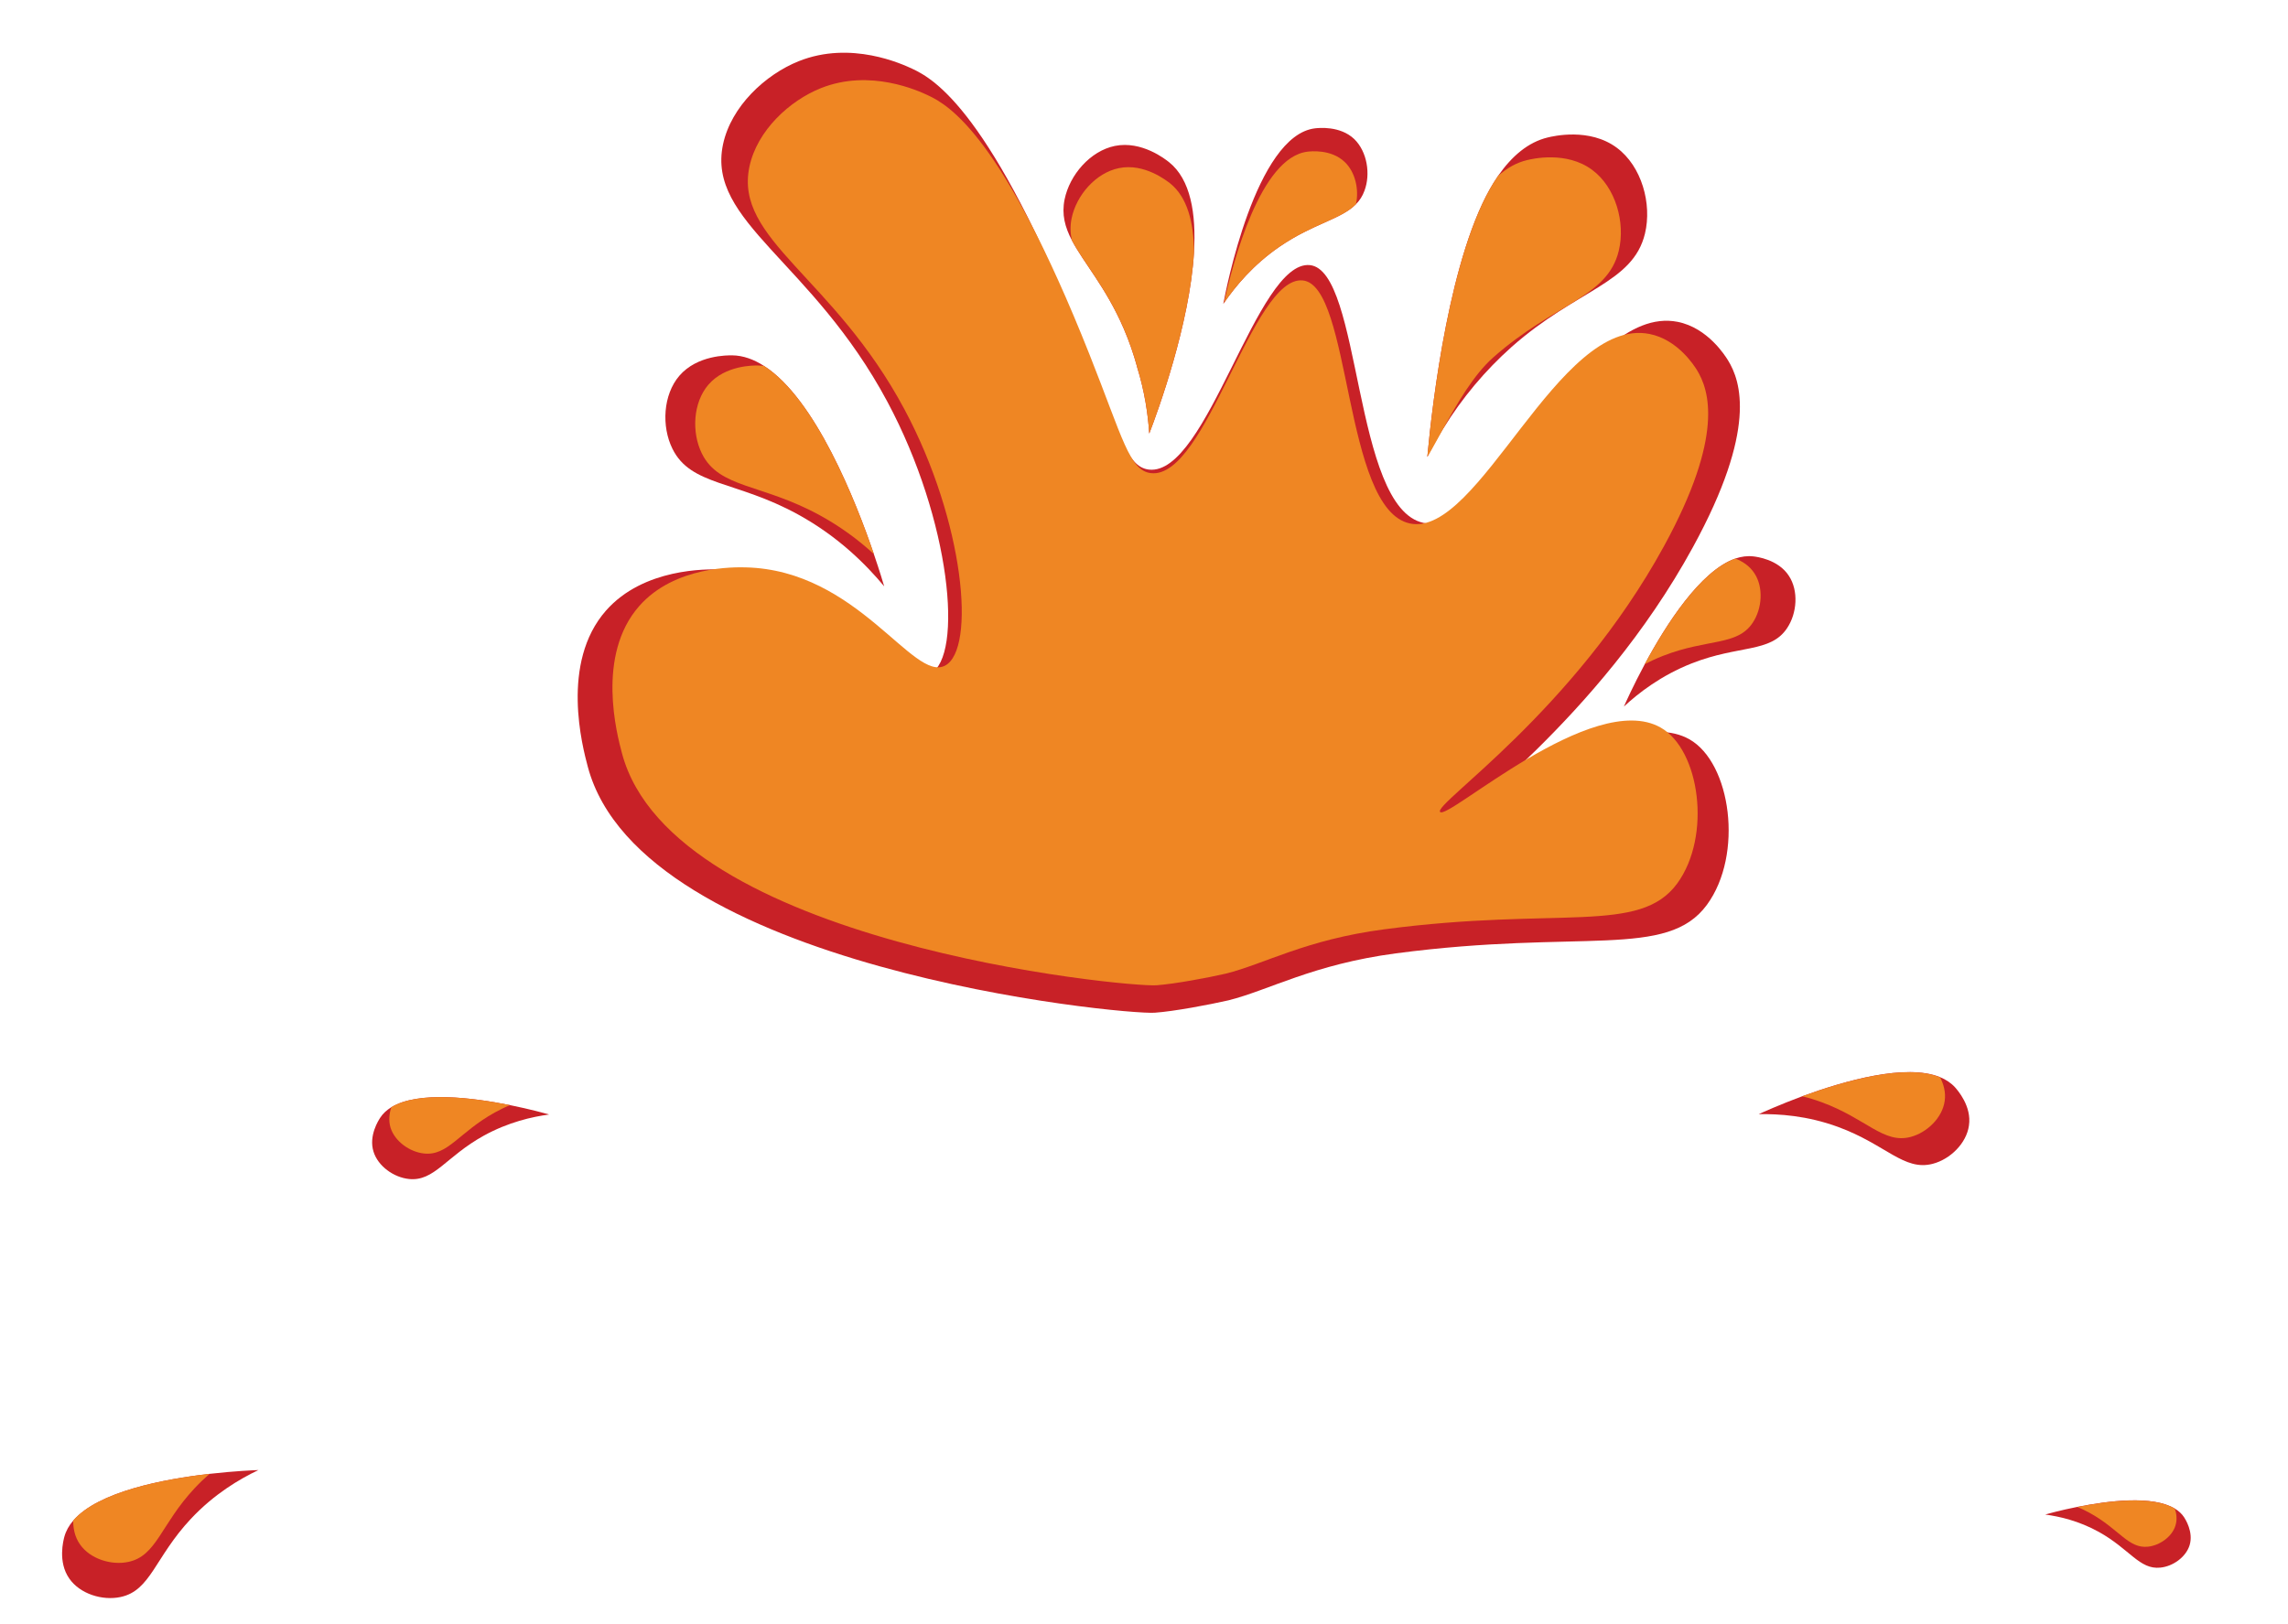
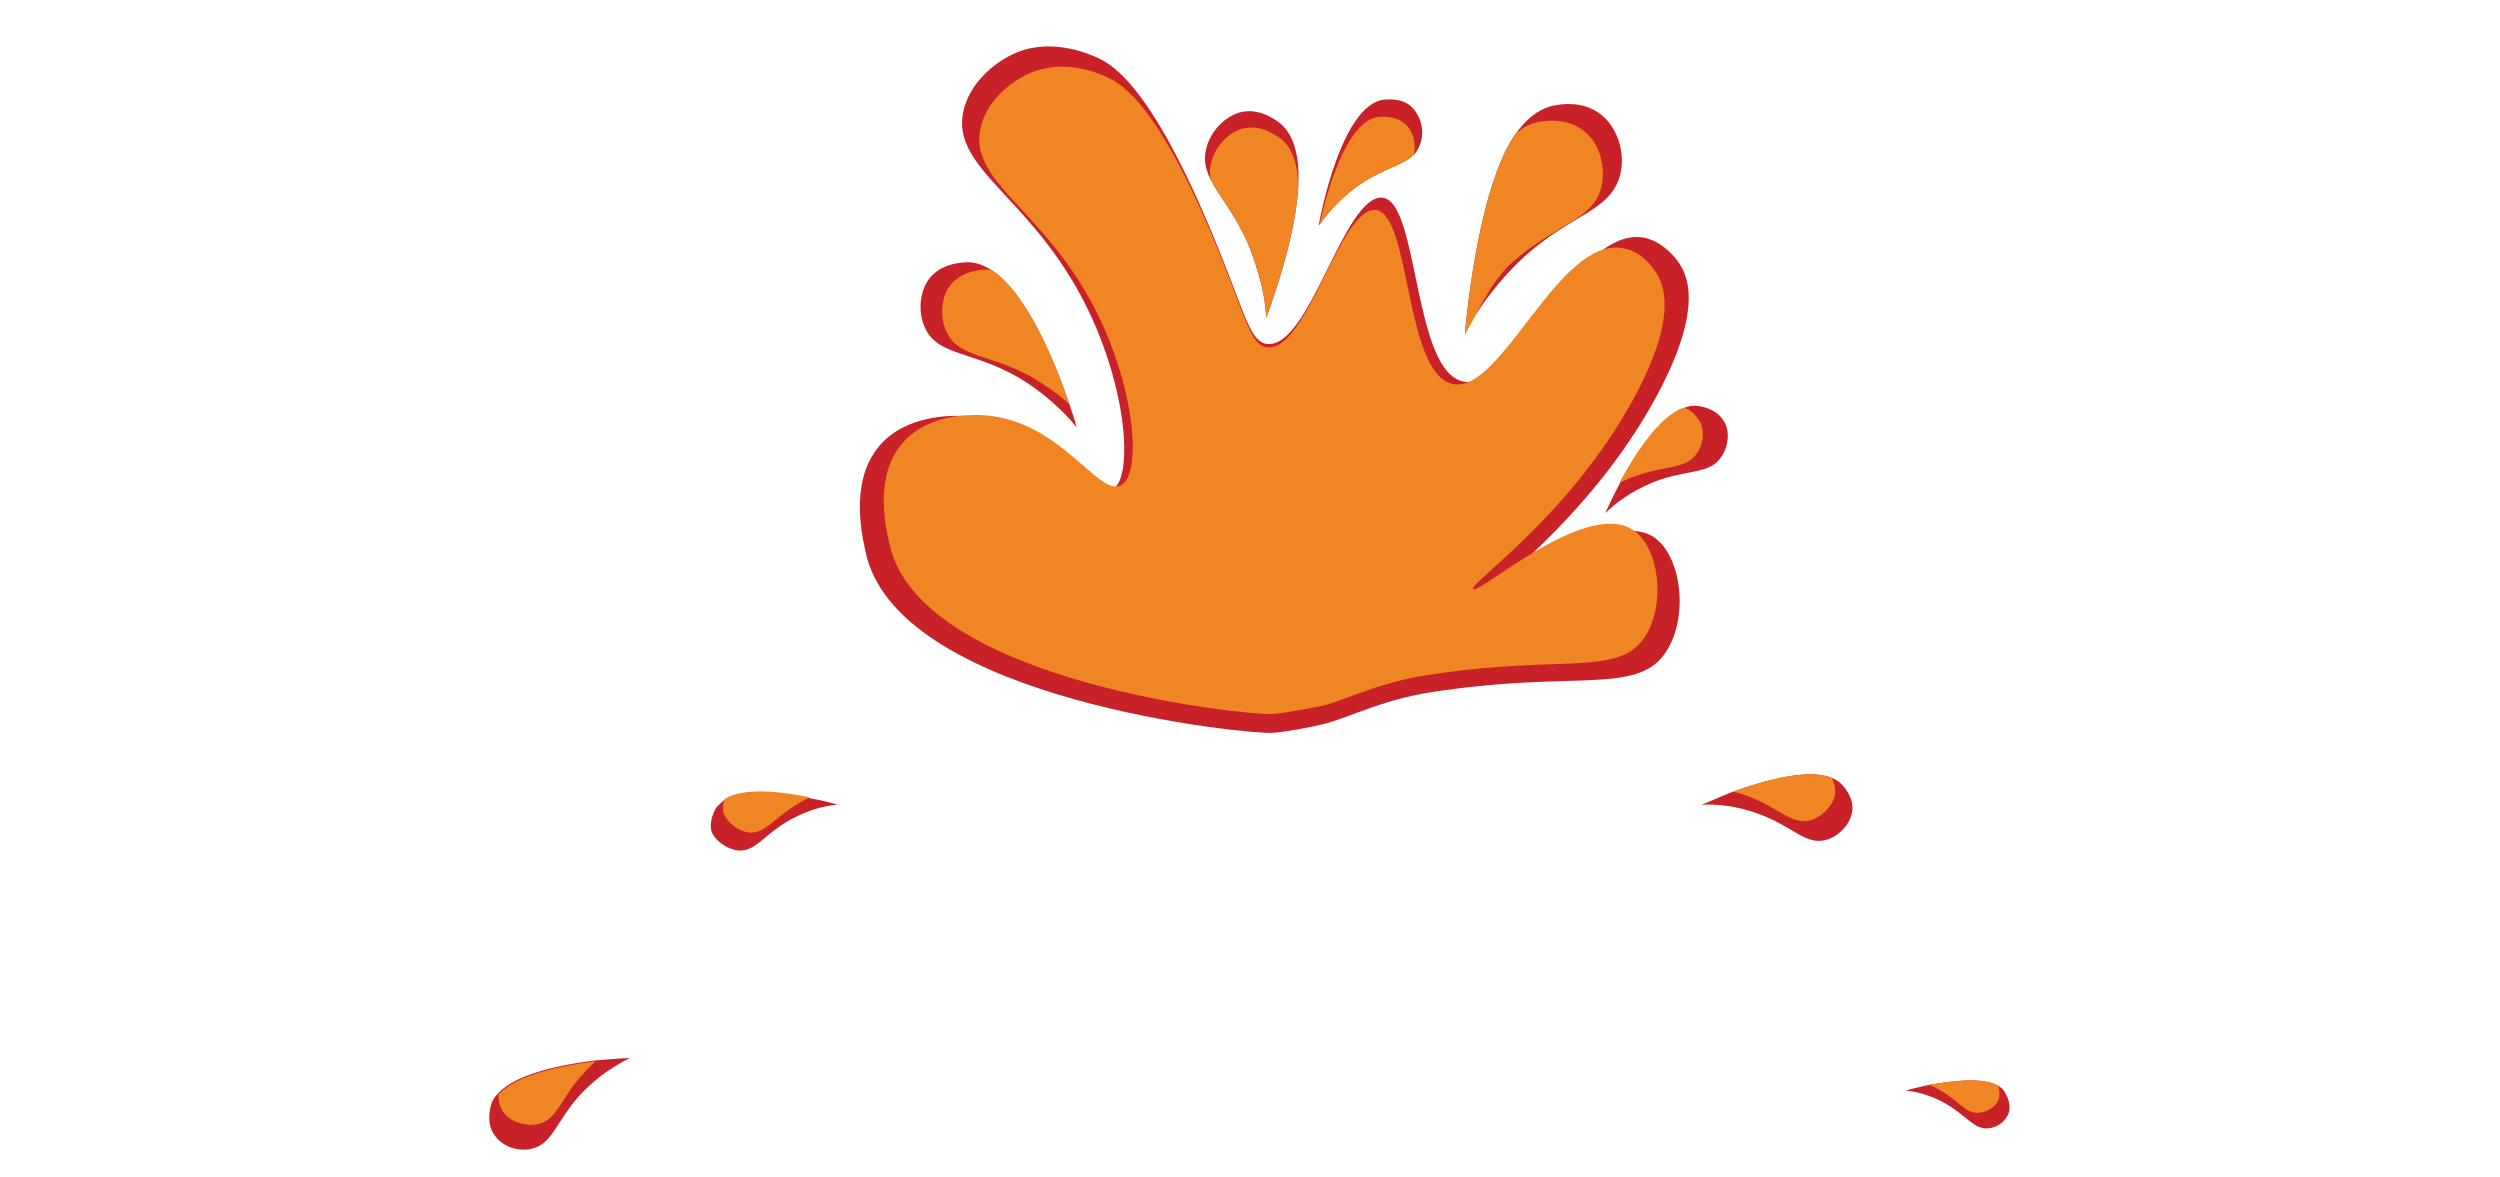
- <svg xmlns="http://www.w3.org/2000/svg" xml:space="preserve" id="Layer_1" x="0" y="0" style="enable-background:new 0 0 200 142" version="1.1" viewBox="0 0 200 142">
-   <style>.st0{fill:#c82127}.st1{fill:#ef8623}</style>
-   <path d="M149.21 79.11c3.21-4.39 2.11-12.41-1.54-14.47-6.28-3.54-19.81 8.69-20.43 7.83-.58-.79 12.38-9.32 20.75-24.64 5.62-10.28 4.19-14.5 3.05-16.34-.22-.35-1.75-2.83-4.4-3.35-8.43-1.65-15.82 18.94-22.21 17.58-6.21-1.32-5.37-22.11-9.94-22.54-4.66-.44-8.93 18.46-14.06 17.88-2-.23-2.63-3.25-5.71-11.02C86.66 9.74 81.66 6.91 79.76 6.02c-.88-.41-5.37-2.5-9.94-.67-2.9 1.16-5.91 3.93-6.62 7.28-1.43 6.77 7.78 10.18 14.37 22.5 5.57 10.41 6.65 22.25 3.76 23.77-2.97 1.55-8.09-8.87-18.48-9.11-.99-.02-6.58-.15-9.88 3.6-4.01 4.56-2.05 11.92-1.59 13.65 4.69 17.64 46.77 21.71 49.56 21.51 1.7-.12 4.76-.7 6.43-1.08 3.54-.88 7.4-3.15 14.65-4.11 16.19-2.14 23.69.53 27.19-4.25z" class="st0" />
-   <path d="M77.29 51.27c-1.56-1.88-4-4.35-7.54-6.29-5.43-2.98-9.36-2.48-10.97-5.74-.97-1.96-.82-4.72.6-6.38 1.57-1.83 4.23-1.79 4.61-1.79.97.01 1.9.35 2.8.93 4.48 2.88 8.01 11.79 9.6 16.46.5 1.46.81 2.5.9 2.81zM104.37 22.03v.03c-.37 6.28-3.16 13.9-3.91 15.85-.11-1.64-.39-3.65-1.07-5.84v-.02c-.3-1.08-.68-2.21-1.18-3.36-1.55-3.58-3.48-5.7-4.51-7.67-.61-1.16-.91-2.27-.64-3.59.44-2.14 2.24-4.23 4.39-4.67 2.36-.48 4.44 1.18 4.74 1.42 1.88 1.5 2.38 4.48 2.18 7.85zM156.21 54.93c-1.45 2.17-4.19 1.45-8.32 3.07-2.69 1.06-4.66 2.59-5.94 3.78.14-.32.81-1.82 1.82-3.7 1.85-3.45 4.87-8.18 7.92-9.24.52-.18 1.05-.25 1.57-.19.27.03 2.17.25 3.11 1.7.86 1.3.72 3.27-.16 4.58zM119.27 16.68c-.17.47-.42.85-.73 1.16-1.3 1.34-3.72 1.69-6.68 3.72-2.33 1.6-3.87 3.48-4.86 4.92-.03.03-.05.07-.07.1.2-1.07 2.82-14.76 8.03-15.36.27-.03 2.17-.25 3.42.94 1.13 1.1 1.44 3.06.89 4.52zM143.79 20.43c-1.06 4.36-5.92 4.83-11.65 9.9a31.963 31.963 0 0 0-5.96 7.11s0 .01-.01.01c-.55.89-1.02 1.73-1.4 2.5v-.05c.44-4.74 1.97-17.77 5.8-23.94.13-.2.25-.39.38-.58 1.2-1.73 2.63-2.95 4.34-3.36.46-.11 3.65-.88 6.04.9 2.17 1.61 3.09 4.89 2.46 7.51z" class="st0" />
-   <path d="M146.61 77.25c3.02-4.14 1.99-11.7-1.46-13.64-5.92-3.34-18.67 8.19-19.27 7.38-.54-.74 11.67-8.79 19.57-23.23 5.3-9.69 3.95-13.67 2.88-15.41-.21-.33-1.65-2.66-4.15-3.15-7.95-1.56-14.91 17.86-20.94 16.57-5.86-1.25-5.07-20.84-9.37-21.25-4.4-.42-8.42 17.41-13.26 16.85-1.88-.21-2.47-3.06-5.38-10.39-7.59-19.13-12.31-21.8-14.1-22.64-.83-.39-5.06-2.36-9.38-.63-2.73 1.09-5.57 3.7-6.24 6.86-1.35 6.38 7.33 9.59 13.55 21.22 5.25 9.81 6.27 20.98 3.55 22.41-2.8 1.47-7.62-8.36-17.43-8.59-.94-.02-6.2-.15-9.31 3.39-3.78 4.3-1.94 11.23-1.5 12.87 4.42 16.63 44.1 20.47 46.73 20.28 1.61-.12 4.49-.66 6.06-1.02 3.34-.83 6.98-2.97 13.82-3.87 15.26-2.02 22.33.49 25.63-4.01z" class="st1" />
-   <path d="M76.39 48.45a23.91 23.91 0 0 0-4.7-3.38c-5.12-2.81-8.82-2.34-10.34-5.42-.91-1.85-.77-4.45.57-6.01 1.48-1.72 3.98-1.69 4.35-1.68.18 0 .35.02.52.04 4.49 2.88 8.01 11.79 9.6 16.45zM104.37 22.03v.03c-.37 6.28-3.16 13.9-3.91 15.85-.11-1.64-.39-3.65-1.07-5.84v-.02c-.3-1.08-.68-2.21-1.18-3.36-1.55-3.58-3.48-5.7-4.51-7.67-.14-.6-.17-1.23-.03-1.92.41-2.02 2.11-3.99 4.14-4.4 2.22-.46 4.18 1.11 4.47 1.33 1.51 1.21 2.07 3.41 2.09 6zM153.21 54.45c-1.36 2.05-3.95 1.37-7.85 2.9-.57.22-1.1.47-1.59.73 1.85-3.45 4.87-8.18 7.92-9.24.58.22 1.24.62 1.67 1.29.81 1.23.67 3.09-.15 4.32z" class="st1" />
-   <path d="M168.95 101.76c-2.52.66-4.1-1.69-8.27-3.22-2.72-1-5.2-1.15-6.95-1.12.31-.14 1.81-.82 3.82-1.57 3.68-1.35 9.07-2.89 12.05-1.66.51.21.96.51 1.31.9.18.21 1.46 1.63 1.2 3.33-.22 1.56-1.64 2.94-3.16 3.34z" class="st0" />
-   <path d="M167.02 99.41c-2.38.63-3.86-1.6-7.8-3.04-.57-.21-1.13-.38-1.68-.51 3.68-1.35 9.07-2.89 12.05-1.66.28.55.52 1.28.4 2.07-.2 1.46-1.54 2.76-2.97 3.14z" class="st1" />
-   <path d="M188.84 137.07c-1.82.19-2.66-1.61-5.37-3.12-1.77-.98-3.48-1.36-4.69-1.52.23-.07 1.34-.38 2.81-.67 2.69-.54 6.58-1.03 8.52.15.33.2.61.45.81.76.1.16.83 1.28.48 2.44-.33 1.05-1.46 1.85-2.56 1.96z" class="st0" />
-   <path d="M187.76 135.24c-1.71.18-2.5-1.52-5.07-2.94-.37-.21-.74-.38-1.1-.53 2.69-.54 6.58-1.03 8.52.15.14.41.22.94.05 1.48-.3.97-1.37 1.73-2.4 1.84z" class="st1" />
-   <path d="M35.75 103.09c2.21.23 3.23-1.96 6.54-3.79 2.16-1.19 4.23-1.65 5.71-1.85-.28-.08-1.63-.46-3.42-.82-3.27-.66-8.01-1.25-10.37.18-.4.25-.74.55-.98.93-.13.2-1.02 1.56-.58 2.96.4 1.28 1.77 2.25 3.1 2.39z" class="st0" />
-   <path d="M37.07 100.86c2.08.22 3.05-1.85 6.17-3.58.46-.25.9-.47 1.34-.65-3.27-.66-8.01-1.25-10.37.18-.17.5-.27 1.15-.07 1.8.38 1.2 1.68 2.12 2.93 2.25z" class="st1" />
-   <path d="M10.54 139.64c2.64-.56 3-3.48 6.14-6.83 2.05-2.19 4.27-3.49 5.91-4.27-.36.01-2.06.08-4.26.33-4.03.46-9.73 1.55-11.92 4.08-.38.43-.65.92-.79 1.44-.07.28-.59 2.18.44 3.64.93 1.34 2.89 1.95 4.48 1.61z" class="st0" />
-   <path d="M11.22 136.57c2.49-.53 2.83-3.28 5.79-6.44.43-.46.87-.88 1.31-1.26-4.03.46-9.73 1.55-11.92 4.08-.01.64.12 1.43.6 2.1.88 1.26 2.73 1.84 4.22 1.52zM118.53 17.85c-1.3 1.34-3.72 1.69-6.68 3.72-2.33 1.6-3.87 3.48-4.86 4.92.77-3.49 3.17-12.76 7.32-13.23.26-.03 2.04-.23 3.22.89.94.88 1.28 2.41 1 3.7zM141.5 21.93c-.99 4.11-5.58 4.55-10.98 9.33-1.71 1.51-3.17 4.06-4.34 6.18 0 0 0 .01-.01.01-.53.96-1 1.84-1.4 2.5v-.05c.44-4.74 1.97-17.77 5.8-23.94.13-.2.25-.39.38-.58.77-.68 1.6-1.16 2.53-1.38.44-.11 3.44-.82 5.69.85 2.05 1.51 2.93 4.6 2.33 7.08z" class="st1" />
+ <svg xmlns="http://www.w3.org/2000/svg" version="1.1" id="Layer_1" x="0px" y="0px" viewBox="0 0 306 144" style="enable-background:new 0 0 306 144;" xml:space="preserve">
+   <style type="text/css">
+ 	.st0{fill:#C82127;}
+ 	.st1{fill:#EF8623;}
+ </style>
+   <g>
+     <path class="st0" d="M203.7,80.1c3.2-4.4,2.1-12.4-1.5-14.5c-6.3-3.5-19.8,8.7-20.4,7.8c-0.6-0.8,12.4-9.3,20.8-24.6   c5.6-10.3,4.2-14.5,3.1-16.3c-0.2-0.4-1.8-2.8-4.4-3.4c-8.4-1.6-15.8,18.9-22.2,17.6c-6.2-1.3-5.4-22.1-9.9-22.5   c-4.7-0.4-8.9,18.5-14.1,17.9c-2-0.2-2.6-3.3-5.7-11c-8.1-20.3-13.1-23.1-15-24c-0.9-0.4-5.4-2.5-9.9-0.7c-2.9,1.2-5.9,3.9-6.6,7.3   c-1.4,6.8,7.8,10.2,14.4,22.5c5.6,10.4,6.6,22.3,3.8,23.8c-3,1.5-8.1-8.9-18.5-9.1c-1,0-6.6-0.2-9.9,3.6c-4,4.6-2,11.9-1.6,13.7   c4.7,17.6,46.8,21.7,49.6,21.5c1.7-0.1,4.8-0.7,6.4-1.1c3.5-0.9,7.4-3.2,14.6-4.1C192.7,82.2,200.2,84.9,203.7,80.1z" />
+     <path class="st0" d="M131.8,52.3c-1.6-1.9-4-4.3-7.5-6.3c-5.4-3-9.4-2.5-11-5.7c-1-2-0.8-4.7,0.6-6.4c1.6-1.8,4.2-1.8,4.6-1.8   c1,0,1.9,0.4,2.8,0.9c4.5,2.9,8,11.8,9.6,16.5C131.4,50.9,131.7,52,131.8,52.3z M158.9,23L158.9,23c-0.4,6.3-3.2,13.9-3.9,15.9   c-0.1-1.6-0.4-3.7-1.1-5.8v0c-0.3-1.1-0.7-2.2-1.2-3.4c-1.6-3.6-3.5-5.7-4.5-7.7c-0.6-1.2-0.9-2.3-0.6-3.6c0.4-2.1,2.2-4.2,4.4-4.7   c2.4-0.5,4.4,1.2,4.7,1.4C158.6,16.7,159.1,19.7,158.9,23z M210.7,55.9c-1.4,2.2-4.2,1.5-8.3,3.1c-2.7,1.1-4.7,2.6-5.9,3.8   c0.1-0.3,0.8-1.8,1.8-3.7c1.9-3.5,4.9-8.2,7.9-9.2c0.5-0.2,1.1-0.3,1.6-0.2c0.3,0,2.2,0.3,3.1,1.7   C211.8,52.6,211.6,54.6,210.7,55.9L210.7,55.9z M173.8,17.7c-0.2,0.5-0.4,0.9-0.7,1.2c-1.3,1.3-3.7,1.7-6.7,3.7   c-2.3,1.6-3.9,3.5-4.9,4.9c0,0-0.1,0.1-0.1,0.1c0.2-1.1,2.8-14.8,8-15.4c0.3,0,2.2-0.3,3.4,0.9C174,14.3,174.4,16.2,173.8,17.7z    M198.3,21.4c-1.1,4.4-5.9,4.8-11.6,9.9c-2.3,2.1-4.3,4.5-6,7.1c0,0,0,0,0,0c-0.6,0.9-1,1.7-1.4,2.5v0c0.4-4.7,2-17.8,5.8-23.9   c0.1-0.2,0.3-0.4,0.4-0.6c1.2-1.7,2.6-2.9,4.3-3.4c0.5-0.1,3.6-0.9,6,0.9C198,15.5,199,18.8,198.3,21.4z" />
+     <path class="st1" d="M201.1,78.3c3-4.1,2-11.7-1.5-13.6c-5.9-3.3-18.7,8.2-19.3,7.4c-0.5-0.7,11.7-8.8,19.6-23.2   c5.3-9.7,3.9-13.7,2.9-15.4c-0.2-0.3-1.6-2.7-4.1-3.1c-7.9-1.6-14.9,17.9-20.9,16.6c-5.9-1.3-5.1-20.8-9.4-21.3   c-4.4-0.4-8.4,17.4-13.3,16.8c-1.9-0.2-2.5-3.1-5.4-10.4c-7.6-19.1-12.3-21.8-14.1-22.6c-0.8-0.4-5.1-2.4-9.4-0.6   c-2.7,1.1-5.6,3.7-6.2,6.9c-1.3,6.4,7.3,9.6,13.6,21.2c5.3,9.8,6.3,21,3.6,22.4c-2.8,1.5-7.6-8.4-17.4-8.6c-0.9,0-6.2-0.2-9.3,3.4   c-3.8,4.3-1.9,11.2-1.5,12.9c4.4,16.6,44.1,20.5,46.7,20.3c1.6-0.1,4.5-0.7,6.1-1c3.3-0.8,7-3,13.8-3.9   C190.8,80.2,197.8,82.7,201.1,78.3z" />
+     <path class="st1" d="M130.9,49.5c-1.4-1.3-3-2.4-4.7-3.4c-5.1-2.8-8.8-2.3-10.3-5.4c-0.9-1.8-0.8-4.5,0.6-6c1.5-1.7,4-1.7,4.3-1.7   c0.2,0,0.3,0,0.5,0C125.8,35.9,129.3,44.8,130.9,49.5z M158.9,23L158.9,23c-0.4,6.3-3.2,13.9-3.9,15.9c-0.1-1.6-0.4-3.7-1.1-5.8v0   c-0.3-1.1-0.7-2.2-1.2-3.4c-1.6-3.6-3.5-5.7-4.5-7.7c-0.1-0.6-0.2-1.2,0-1.9c0.4-2,2.1-4,4.1-4.4c2.2-0.5,4.2,1.1,4.5,1.3   C158.3,18.2,158.9,20.4,158.9,23z M207.7,55.5c-1.4,2-3.9,1.4-7.9,2.9c-0.6,0.2-1.1,0.5-1.6,0.7c1.9-3.5,4.9-8.2,7.9-9.2   c0.6,0.2,1.2,0.6,1.7,1.3C208.7,52.4,208.6,54.2,207.7,55.5z" />
+     <path class="st0" d="M223.5,102.8c-2.5,0.7-4.1-1.7-8.3-3.2c-2.7-1-5.2-1.2-6.9-1.1c0.3-0.1,1.8-0.8,3.8-1.6   c3.7-1.3,9.1-2.9,12.1-1.7c0.5,0.2,1,0.5,1.3,0.9c0.2,0.2,1.5,1.6,1.2,3.3C226.4,101,225,102.4,223.5,102.8z" />
+     <path class="st1" d="M221.6,100.4c-2.4,0.6-3.9-1.6-7.8-3c-0.6-0.2-1.1-0.4-1.7-0.5c3.7-1.3,9.1-2.9,12.1-1.7   c0.3,0.6,0.5,1.3,0.4,2.1C224.3,98.7,223,100,221.6,100.4z" />
+     <path class="st0" d="M243.4,138.1c-1.8,0.2-2.7-1.6-5.4-3.1c-1.8-1-3.5-1.4-4.7-1.5c0.2-0.1,1.3-0.4,2.8-0.7c2.7-0.5,6.6-1,8.5,0.1   c0.3,0.2,0.6,0.4,0.8,0.8c0.1,0.2,0.8,1.3,0.5,2.4C245.6,137.2,244.5,138,243.4,138.1z" />
+     <path class="st1" d="M242.3,136.2c-1.7,0.2-2.5-1.5-5.1-2.9c-0.4-0.2-0.7-0.4-1.1-0.5c2.7-0.5,6.6-1,8.5,0.1   c0.1,0.4,0.2,0.9,0.1,1.5C244.4,135.4,243.3,136.1,242.3,136.2L242.3,136.2z" />
+     <path class="st0" d="M90.3,104.1c2.2,0.2,3.2-2,6.5-3.8c2.2-1.2,4.2-1.7,5.7-1.8c-0.3-0.1-1.6-0.5-3.4-0.8c-3.3-0.7-8-1.3-10.4,0.2   c-0.4,0.3-0.7,0.6-1,0.9c-0.1,0.2-1,1.6-0.6,3C87.6,103,89,103.9,90.3,104.1z" />
+     <path class="st1" d="M91.6,101.9c2.1,0.2,3.1-1.8,6.2-3.6c0.5-0.3,0.9-0.5,1.3-0.7c-3.3-0.7-8-1.3-10.4,0.2   c-0.2,0.5-0.3,1.2-0.1,1.8C89.1,100.8,90.4,101.7,91.6,101.9z" />
+     <path class="st0" d="M65.1,140.6c2.6-0.6,3-3.5,6.1-6.8c2.1-2.2,4.3-3.5,5.9-4.3c-0.4,0-2.1,0.1-4.3,0.3c-4,0.5-9.7,1.6-11.9,4.1   c-0.4,0.4-0.7,0.9-0.8,1.4c-0.1,0.3-0.6,2.2,0.4,3.6C61.5,140.4,63.5,141,65.1,140.6z" />
+     <path class="st1" d="M65.8,137.6c2.5-0.5,2.8-3.3,5.8-6.4c0.4-0.5,0.9-0.9,1.3-1.3c-4,0.5-9.7,1.6-11.9,4.1c0,0.6,0.1,1.4,0.6,2.1   C62.4,137.3,64.3,137.9,65.8,137.6L65.8,137.6z M173.1,18.9c-1.3,1.3-3.7,1.7-6.7,3.7c-2.3,1.6-3.9,3.5-4.9,4.9   c0.8-3.5,3.2-12.8,7.3-13.2c0.3,0,2-0.2,3.2,0.9C173,16,173.3,17.6,173.1,18.9z M196,22.9c-1,4.1-5.6,4.5-11,9.3   c-1.7,1.5-3.2,4.1-4.3,6.2c0,0,0,0,0,0c-0.5,1-1,1.8-1.4,2.5v0c0.4-4.7,2-17.8,5.8-23.9c0.1-0.2,0.3-0.4,0.4-0.6   c0.8-0.7,1.6-1.2,2.5-1.4c0.4-0.1,3.4-0.8,5.7,0.9C195.8,17.4,196.6,20.4,196,22.9L196,22.9z" />
+   </g>
</svg>
